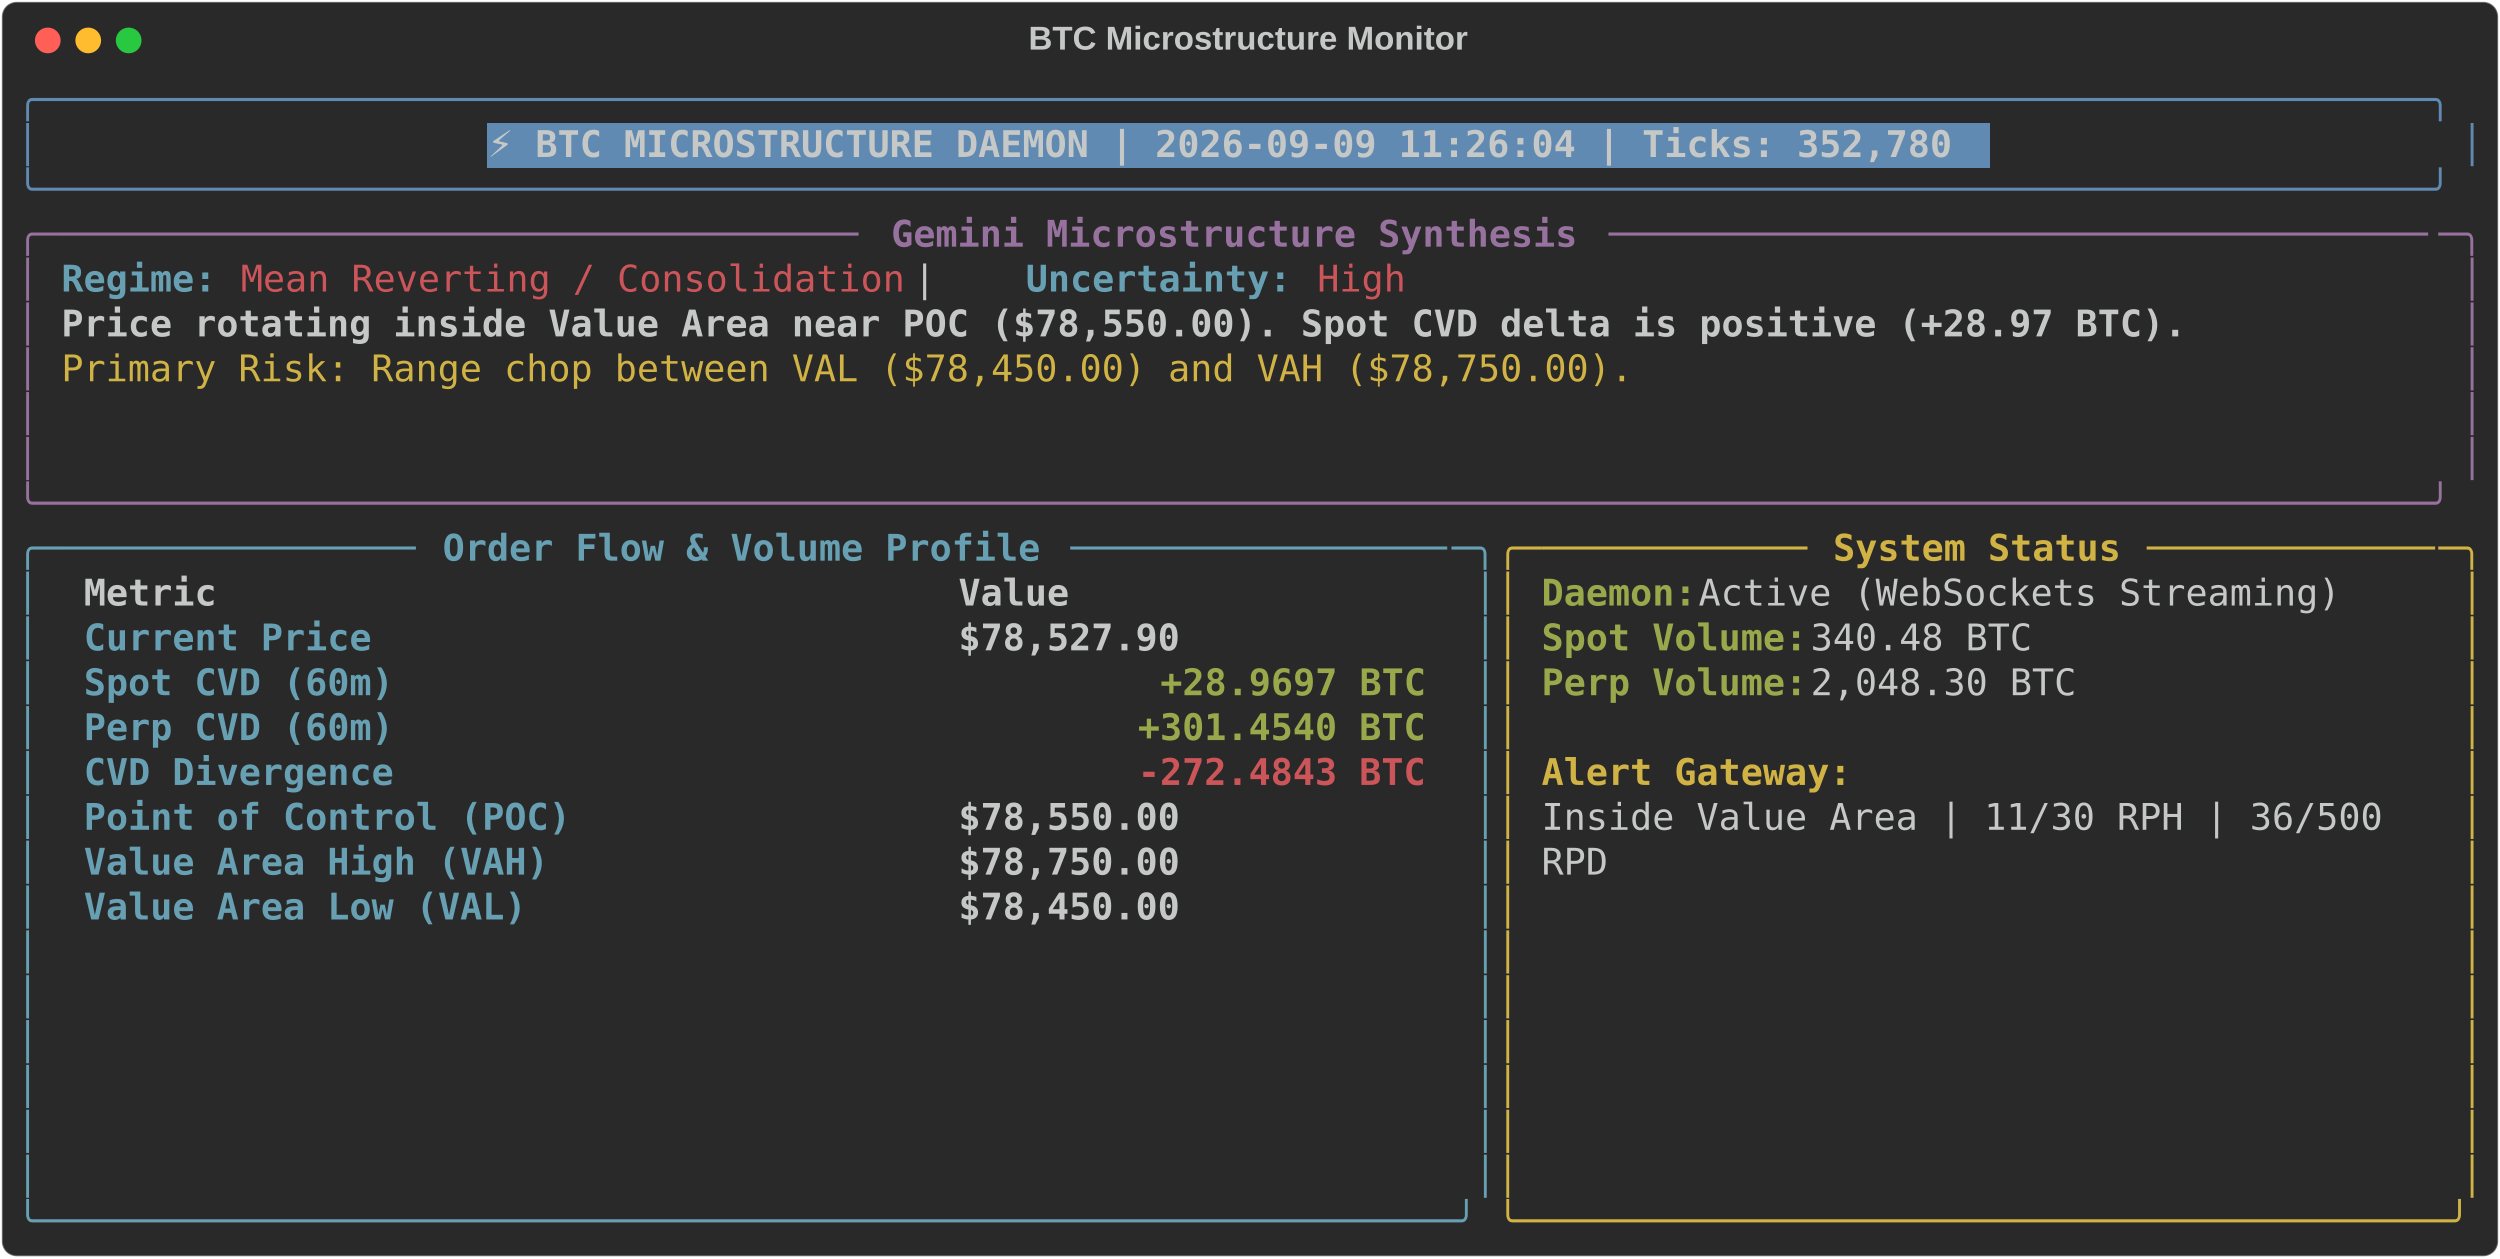
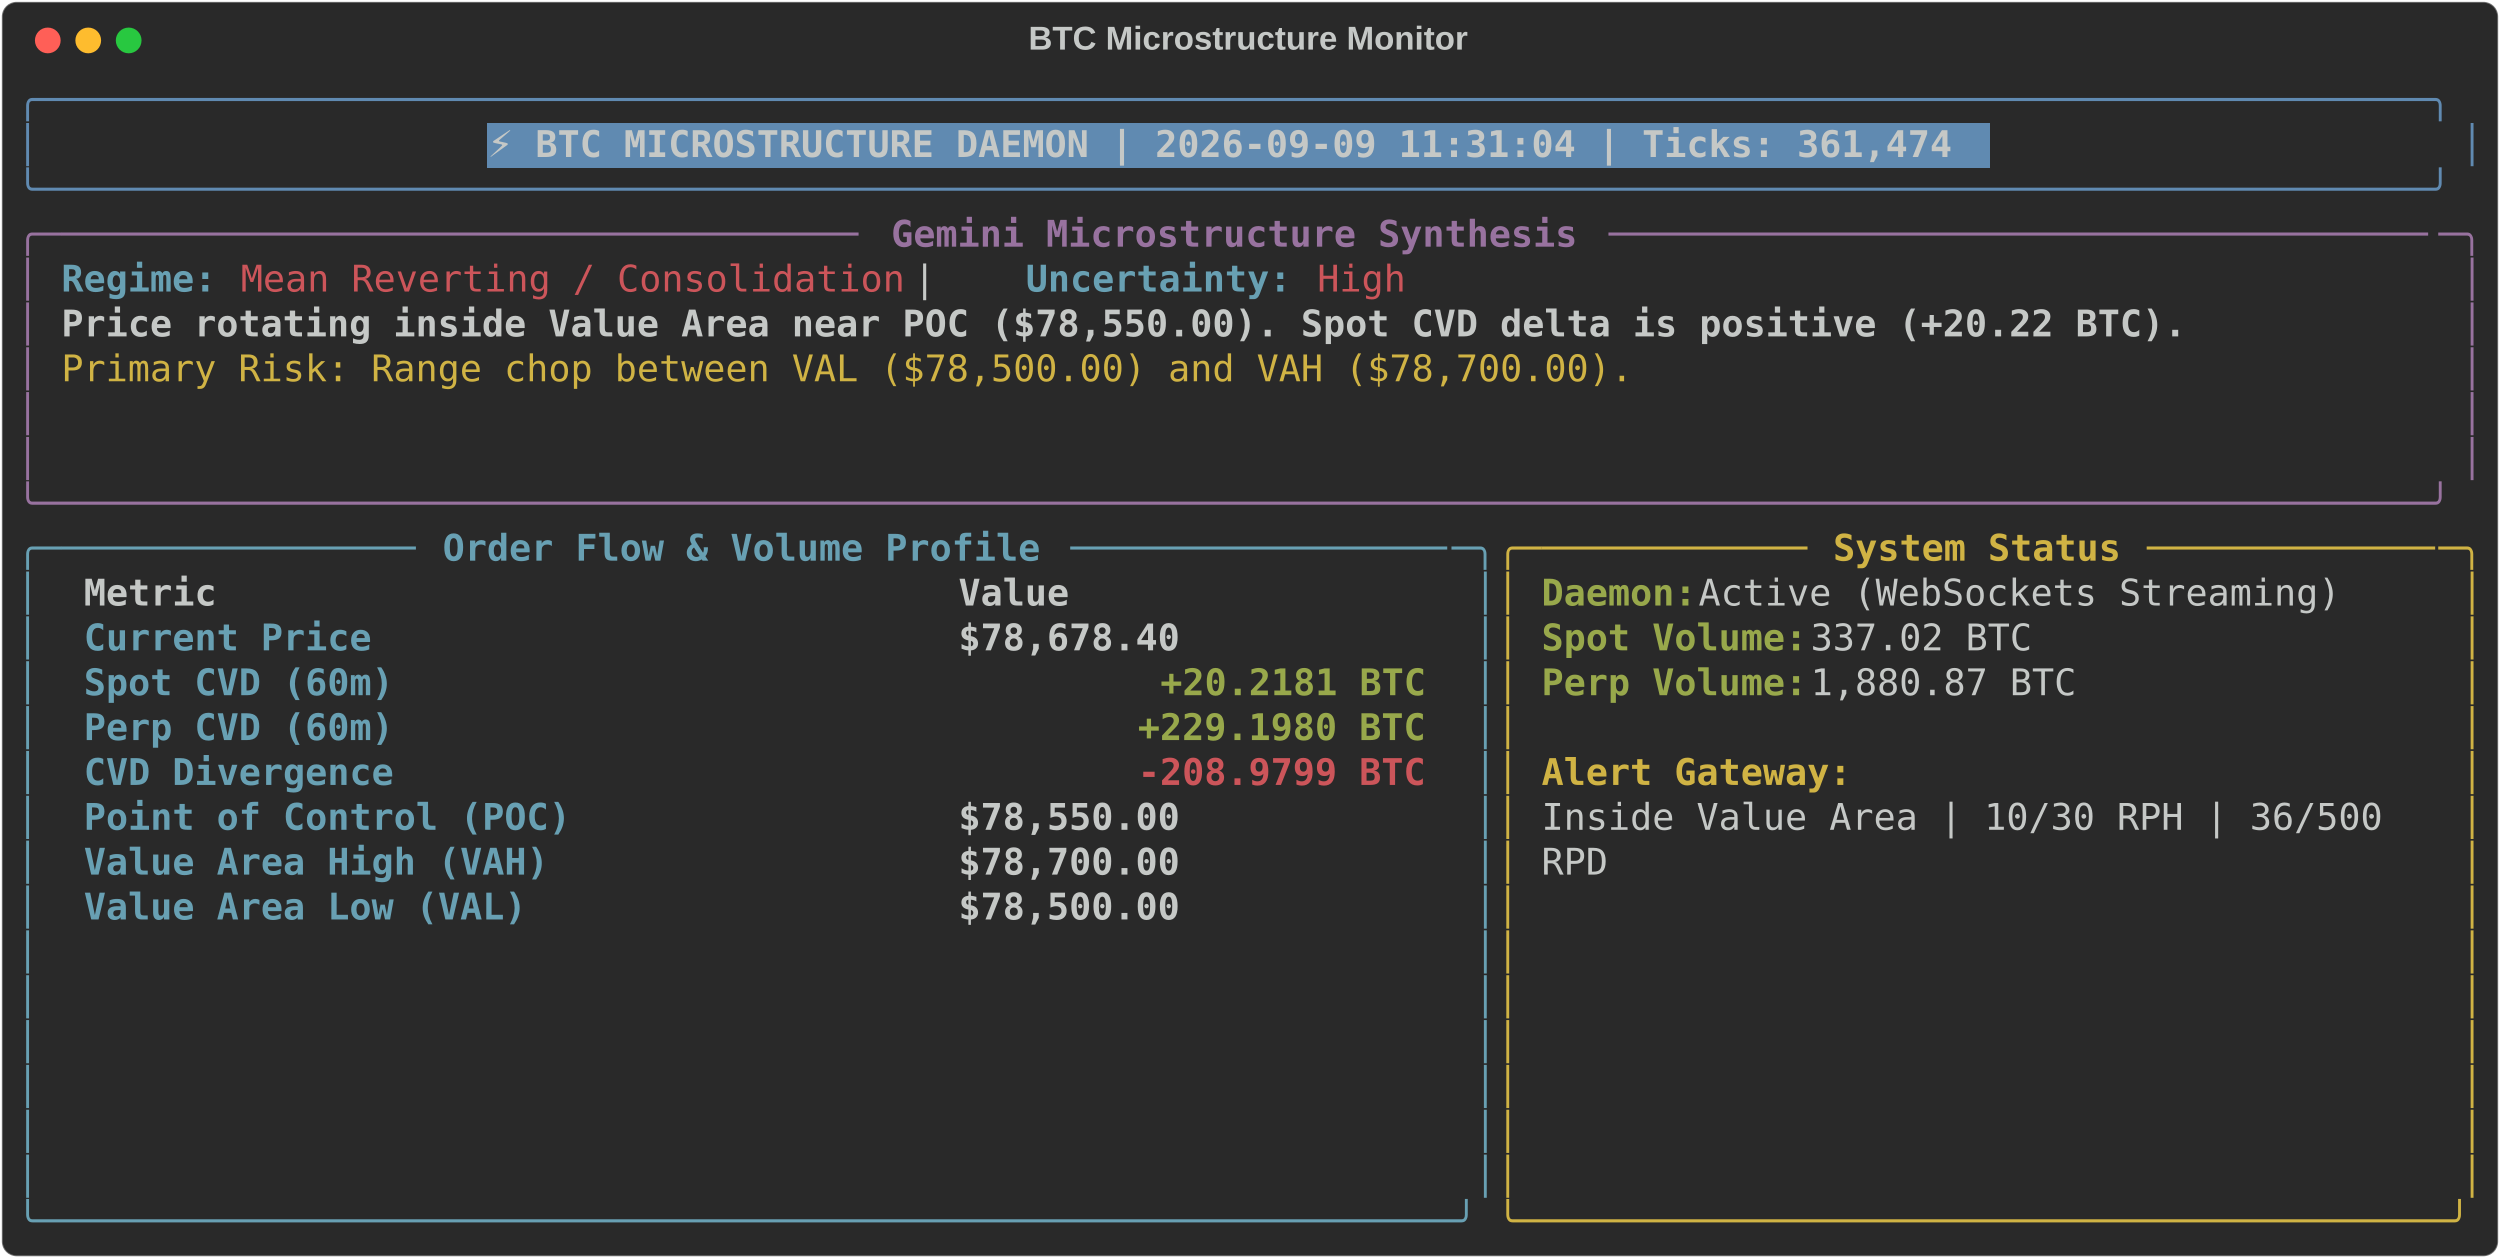
<svg xmlns="http://www.w3.org/2000/svg" class="rich-terminal" viewBox="0 0 1360 684.4">
  <style>

    @font-face {
        font-family: "Fira Code";
        src: local("FiraCode-Regular"),
                url("https://cdnjs.cloudflare.com/ajax/libs/firacode/6.2.0/woff2/FiraCode-Regular.woff2") format("woff2"),
                url("https://cdnjs.cloudflare.com/ajax/libs/firacode/6.2.0/woff/FiraCode-Regular.woff") format("woff");
        font-style: normal;
        font-weight: 400;
    }
    @font-face {
        font-family: "Fira Code";
        src: local("FiraCode-Bold"),
                url("https://cdnjs.cloudflare.com/ajax/libs/firacode/6.2.0/woff2/FiraCode-Bold.woff2") format("woff2"),
                url("https://cdnjs.cloudflare.com/ajax/libs/firacode/6.2.0/woff/FiraCode-Bold.woff") format("woff");
        font-style: bold;
        font-weight: 700;
    }

-     .terminal-2757448800-matrix {
+     .terminal-1986352195-matrix {
        font-family: Fira Code, monospace;
        font-size: 20px;
        line-height: 24.4px;
        font-variant-east-asian: full-width;
    }

-     .terminal-2757448800-title {
+     .terminal-1986352195-title {
        font-size: 18px;
        font-weight: bold;
        font-family: arial;
    }

-     .terminal-2757448800-r1 { fill: #608ab1 }
- .terminal-2757448800-r2 { fill: #c5c8c6 }
- .terminal-2757448800-r3 { fill: #c5c8c6;font-weight: bold }
- .terminal-2757448800-r4 { fill: #98729f }
- .terminal-2757448800-r5 { fill: #98729f;font-weight: bold }
- .terminal-2757448800-r6 { fill: #68a0b3;font-weight: bold }
- .terminal-2757448800-r7 { fill: #cc555a }
- .terminal-2757448800-r8 { fill: #d0b344 }
- .terminal-2757448800-r9 { fill: #68a0b3 }
- .terminal-2757448800-r10 { fill: #d0b344;font-weight: bold }
- .terminal-2757448800-r11 { fill: #98a84b;font-weight: bold }
- .terminal-2757448800-r12 { fill: #cc555a;font-weight: bold }
+     .terminal-1986352195-r1 { fill: #608ab1 }
+ .terminal-1986352195-r2 { fill: #c5c8c6 }
+ .terminal-1986352195-r3 { fill: #c5c8c6;font-weight: bold }
+ .terminal-1986352195-r4 { fill: #98729f }
+ .terminal-1986352195-r5 { fill: #98729f;font-weight: bold }
+ .terminal-1986352195-r6 { fill: #68a0b3;font-weight: bold }
+ .terminal-1986352195-r7 { fill: #cc555a }
+ .terminal-1986352195-r8 { fill: #d0b344 }
+ .terminal-1986352195-r9 { fill: #68a0b3 }
+ .terminal-1986352195-r10 { fill: #d0b344;font-weight: bold }
+ .terminal-1986352195-r11 { fill: #98a84b;font-weight: bold }
+ .terminal-1986352195-r12 { fill: #cc555a;font-weight: bold }
    </style>
  <defs>
-     <clipPath id="terminal-2757448800-clip-terminal">
+     <clipPath id="terminal-1986352195-clip-terminal">
      <rect x="0" y="0" width="1341.0" height="633.4" />
    </clipPath>
-     <clipPath id="terminal-2757448800-line-0">
+     <clipPath id="terminal-1986352195-line-0">
      <rect x="0" y="1.5" width="1342" height="24.65" />
    </clipPath>
-     <clipPath id="terminal-2757448800-line-1">
+     <clipPath id="terminal-1986352195-line-1">
      <rect x="0" y="25.9" width="1342" height="24.65" />
    </clipPath>
-     <clipPath id="terminal-2757448800-line-2">
+     <clipPath id="terminal-1986352195-line-2">
      <rect x="0" y="50.3" width="1342" height="24.65" />
    </clipPath>
-     <clipPath id="terminal-2757448800-line-3">
+     <clipPath id="terminal-1986352195-line-3">
      <rect x="0" y="74.7" width="1342" height="24.65" />
    </clipPath>
-     <clipPath id="terminal-2757448800-line-4">
+     <clipPath id="terminal-1986352195-line-4">
      <rect x="0" y="99.1" width="1342" height="24.65" />
    </clipPath>
-     <clipPath id="terminal-2757448800-line-5">
+     <clipPath id="terminal-1986352195-line-5">
      <rect x="0" y="123.5" width="1342" height="24.65" />
    </clipPath>
-     <clipPath id="terminal-2757448800-line-6">
+     <clipPath id="terminal-1986352195-line-6">
      <rect x="0" y="147.9" width="1342" height="24.65" />
    </clipPath>
-     <clipPath id="terminal-2757448800-line-7">
+     <clipPath id="terminal-1986352195-line-7">
      <rect x="0" y="172.3" width="1342" height="24.65" />
    </clipPath>
-     <clipPath id="terminal-2757448800-line-8">
+     <clipPath id="terminal-1986352195-line-8">
      <rect x="0" y="196.7" width="1342" height="24.65" />
    </clipPath>
-     <clipPath id="terminal-2757448800-line-9">
+     <clipPath id="terminal-1986352195-line-9">
      <rect x="0" y="221.1" width="1342" height="24.65" />
    </clipPath>
-     <clipPath id="terminal-2757448800-line-10">
+     <clipPath id="terminal-1986352195-line-10">
      <rect x="0" y="245.5" width="1342" height="24.65" />
    </clipPath>
-     <clipPath id="terminal-2757448800-line-11">
+     <clipPath id="terminal-1986352195-line-11">
      <rect x="0" y="269.9" width="1342" height="24.65" />
    </clipPath>
-     <clipPath id="terminal-2757448800-line-12">
+     <clipPath id="terminal-1986352195-line-12">
      <rect x="0" y="294.3" width="1342" height="24.65" />
    </clipPath>
-     <clipPath id="terminal-2757448800-line-13">
+     <clipPath id="terminal-1986352195-line-13">
      <rect x="0" y="318.7" width="1342" height="24.65" />
    </clipPath>
-     <clipPath id="terminal-2757448800-line-14">
+     <clipPath id="terminal-1986352195-line-14">
      <rect x="0" y="343.1" width="1342" height="24.65" />
    </clipPath>
-     <clipPath id="terminal-2757448800-line-15">
+     <clipPath id="terminal-1986352195-line-15">
      <rect x="0" y="367.5" width="1342" height="24.65" />
    </clipPath>
-     <clipPath id="terminal-2757448800-line-16">
+     <clipPath id="terminal-1986352195-line-16">
      <rect x="0" y="391.9" width="1342" height="24.65" />
    </clipPath>
-     <clipPath id="terminal-2757448800-line-17">
+     <clipPath id="terminal-1986352195-line-17">
      <rect x="0" y="416.3" width="1342" height="24.65" />
    </clipPath>
-     <clipPath id="terminal-2757448800-line-18">
+     <clipPath id="terminal-1986352195-line-18">
      <rect x="0" y="440.7" width="1342" height="24.65" />
    </clipPath>
-     <clipPath id="terminal-2757448800-line-19">
+     <clipPath id="terminal-1986352195-line-19">
      <rect x="0" y="465.1" width="1342" height="24.65" />
    </clipPath>
-     <clipPath id="terminal-2757448800-line-20">
+     <clipPath id="terminal-1986352195-line-20">
      <rect x="0" y="489.5" width="1342" height="24.65" />
    </clipPath>
-     <clipPath id="terminal-2757448800-line-21">
+     <clipPath id="terminal-1986352195-line-21">
      <rect x="0" y="513.9" width="1342" height="24.65" />
    </clipPath>
-     <clipPath id="terminal-2757448800-line-22">
+     <clipPath id="terminal-1986352195-line-22">
      <rect x="0" y="538.3" width="1342" height="24.65" />
    </clipPath>
-     <clipPath id="terminal-2757448800-line-23">
+     <clipPath id="terminal-1986352195-line-23">
      <rect x="0" y="562.7" width="1342" height="24.65" />
    </clipPath>
-     <clipPath id="terminal-2757448800-line-24">
+     <clipPath id="terminal-1986352195-line-24">
      <rect x="0" y="587.1" width="1342" height="24.65" />
    </clipPath>
  </defs>
  <rect fill="#292929" stroke="rgba(255,255,255,0.35)" stroke-width="1" x="1" y="1" width="1358" height="682.4" rx="8" />
-   <text class="terminal-2757448800-title" fill="#c5c8c6" text-anchor="middle" x="679" y="27">BTC Microstructure Monitor</text>
+   <text class="terminal-1986352195-title" fill="#c5c8c6" text-anchor="middle" x="679" y="27">BTC Microstructure Monitor</text>
  <g transform="translate(26,22)">
    <circle cx="0" cy="0" r="7" fill="#ff5f57" />
    <circle cx="22" cy="0" r="7" fill="#febc2e" />
    <circle cx="44" cy="0" r="7" fill="#28c840" />
  </g>
-   <g transform="translate(9, 41)" clip-path="url(#terminal-2757448800-clip-terminal)">
+   <g transform="translate(9, 41)" clip-path="url(#terminal-1986352195-clip-terminal)">
    <rect fill="#608ab1" x="256.2" y="25.9" width="817.4" height="24.65" shape-rendering="crispEdges" />
-     <g class="terminal-2757448800-matrix">
-       <text class="terminal-2757448800-r1" x="0" y="20" textLength="1342" clip-path="url(#terminal-2757448800-line-0)">╭────────────────────────────────────────────────────────────────────────────────────────────────────────────╮</text>
-       <text class="terminal-2757448800-r2" x="1342" y="20" textLength="12.2" clip-path="url(#terminal-2757448800-line-0)">
- </text>
-       <text class="terminal-2757448800-r1" x="0" y="44.4" textLength="12.2" clip-path="url(#terminal-2757448800-line-1)">│</text>
-       <text class="terminal-2757448800-r3" x="256.2" y="44.4" textLength="805.2" clip-path="url(#terminal-2757448800-line-1)">⚡ BTC MICROSTRUCTURE DAEMON | 2026-09-09 11:26:04 | Ticks: 352,780</text>
-       <text class="terminal-2757448800-r1" x="1329.8" y="44.4" textLength="12.2" clip-path="url(#terminal-2757448800-line-1)">│</text>
-       <text class="terminal-2757448800-r2" x="1342" y="44.4" textLength="12.2" clip-path="url(#terminal-2757448800-line-1)">
- </text>
-       <text class="terminal-2757448800-r1" x="0" y="68.8" textLength="1342" clip-path="url(#terminal-2757448800-line-2)">╰────────────────────────────────────────────────────────────────────────────────────────────────────────────╯</text>
-       <text class="terminal-2757448800-r2" x="1342" y="68.8" textLength="12.2" clip-path="url(#terminal-2757448800-line-2)">
- </text>
-       <text class="terminal-2757448800-r4" x="0" y="93.2" textLength="24.4" clip-path="url(#terminal-2757448800-line-3)">╭─</text>
-       <text class="terminal-2757448800-r4" x="24.4" y="93.2" textLength="439.2" clip-path="url(#terminal-2757448800-line-3)">────────────────────────────────────</text>
-       <text class="terminal-2757448800-r5" x="475.8" y="93.2" textLength="378.2" clip-path="url(#terminal-2757448800-line-3)">Gemini Microstructure Synthesis</text>
-       <text class="terminal-2757448800-r4" x="866.2" y="93.2" textLength="451.4" clip-path="url(#terminal-2757448800-line-3)">─────────────────────────────────────</text>
-       <text class="terminal-2757448800-r4" x="1317.6" y="93.2" textLength="24.4" clip-path="url(#terminal-2757448800-line-3)">─╮</text>
-       <text class="terminal-2757448800-r2" x="1342" y="93.2" textLength="12.2" clip-path="url(#terminal-2757448800-line-3)">
- </text>
-       <text class="terminal-2757448800-r4" x="0" y="117.6" textLength="12.2" clip-path="url(#terminal-2757448800-line-4)">│</text>
-       <text class="terminal-2757448800-r6" x="24.4" y="117.6" textLength="85.4" clip-path="url(#terminal-2757448800-line-4)">Regime:</text>
-       <text class="terminal-2757448800-r7" x="122" y="117.6" textLength="366" clip-path="url(#terminal-2757448800-line-4)">Mean Reverting / Consolidation</text>
-       <text class="terminal-2757448800-r2" x="488" y="117.6" textLength="61" clip-path="url(#terminal-2757448800-line-4)">  |  </text>
-       <text class="terminal-2757448800-r6" x="549" y="117.6" textLength="146.4" clip-path="url(#terminal-2757448800-line-4)">Uncertainty:</text>
-       <text class="terminal-2757448800-r7" x="707.6" y="117.6" textLength="48.8" clip-path="url(#terminal-2757448800-line-4)">High</text>
-       <text class="terminal-2757448800-r4" x="1329.8" y="117.6" textLength="12.2" clip-path="url(#terminal-2757448800-line-4)">│</text>
-       <text class="terminal-2757448800-r2" x="1342" y="117.6" textLength="12.2" clip-path="url(#terminal-2757448800-line-4)">
- </text>
-       <text class="terminal-2757448800-r4" x="0" y="142" textLength="12.2" clip-path="url(#terminal-2757448800-line-5)">│</text>
-       <text class="terminal-2757448800-r3" x="24.4" y="142" textLength="1171.2" clip-path="url(#terminal-2757448800-line-5)">Price rotating inside Value Area near POC ($78,550.00). Spot CVD delta is positive (+28.97 BTC).</text>
-       <text class="terminal-2757448800-r4" x="1329.8" y="142" textLength="12.2" clip-path="url(#terminal-2757448800-line-5)">│</text>
-       <text class="terminal-2757448800-r2" x="1342" y="142" textLength="12.2" clip-path="url(#terminal-2757448800-line-5)">
- </text>
-       <text class="terminal-2757448800-r4" x="0" y="166.4" textLength="12.2" clip-path="url(#terminal-2757448800-line-6)">│</text>
-       <text class="terminal-2757448800-r8" x="24.4" y="166.4" textLength="866.2" clip-path="url(#terminal-2757448800-line-6)">Primary Risk: Range chop between VAL ($78,450.00) and VAH ($78,750.00).</text>
-       <text class="terminal-2757448800-r4" x="1329.8" y="166.4" textLength="12.2" clip-path="url(#terminal-2757448800-line-6)">│</text>
-       <text class="terminal-2757448800-r2" x="1342" y="166.4" textLength="12.2" clip-path="url(#terminal-2757448800-line-6)">
- </text>
-       <text class="terminal-2757448800-r4" x="0" y="190.8" textLength="12.2" clip-path="url(#terminal-2757448800-line-7)">│</text>
-       <text class="terminal-2757448800-r4" x="1329.8" y="190.8" textLength="12.2" clip-path="url(#terminal-2757448800-line-7)">│</text>
-       <text class="terminal-2757448800-r2" x="1342" y="190.8" textLength="12.2" clip-path="url(#terminal-2757448800-line-7)">
- </text>
-       <text class="terminal-2757448800-r4" x="0" y="215.2" textLength="12.2" clip-path="url(#terminal-2757448800-line-8)">│</text>
-       <text class="terminal-2757448800-r4" x="1329.8" y="215.2" textLength="12.2" clip-path="url(#terminal-2757448800-line-8)">│</text>
-       <text class="terminal-2757448800-r2" x="1342" y="215.2" textLength="12.2" clip-path="url(#terminal-2757448800-line-8)">
- </text>
-       <text class="terminal-2757448800-r4" x="0" y="239.6" textLength="1342" clip-path="url(#terminal-2757448800-line-9)">╰────────────────────────────────────────────────────────────────────────────────────────────────────────────╯</text>
-       <text class="terminal-2757448800-r2" x="1342" y="239.6" textLength="12.2" clip-path="url(#terminal-2757448800-line-9)">
- </text>
-       <text class="terminal-2757448800-r9" x="0" y="264" textLength="24.4" clip-path="url(#terminal-2757448800-line-10)">╭─</text>
-       <text class="terminal-2757448800-r9" x="24.4" y="264" textLength="195.2" clip-path="url(#terminal-2757448800-line-10)">────────────────</text>
-       <text class="terminal-2757448800-r6" x="231.8" y="264" textLength="329.4" clip-path="url(#terminal-2757448800-line-10)">Order Flow &amp; Volume Profile</text>
-       <text class="terminal-2757448800-r9" x="573.4" y="264" textLength="207.4" clip-path="url(#terminal-2757448800-line-10)">─────────────────</text>
-       <text class="terminal-2757448800-r9" x="780.8" y="264" textLength="24.4" clip-path="url(#terminal-2757448800-line-10)">─╮</text>
-       <text class="terminal-2757448800-r8" x="805.2" y="264" textLength="24.4" clip-path="url(#terminal-2757448800-line-10)">╭─</text>
-       <text class="terminal-2757448800-r8" x="829.6" y="264" textLength="146.4" clip-path="url(#terminal-2757448800-line-10)">────────────</text>
-       <text class="terminal-2757448800-r10" x="988.2" y="264" textLength="158.6" clip-path="url(#terminal-2757448800-line-10)">System Status</text>
-       <text class="terminal-2757448800-r8" x="1159" y="264" textLength="158.6" clip-path="url(#terminal-2757448800-line-10)">─────────────</text>
-       <text class="terminal-2757448800-r8" x="1317.6" y="264" textLength="24.4" clip-path="url(#terminal-2757448800-line-10)">─╮</text>
-       <text class="terminal-2757448800-r2" x="1342" y="264" textLength="12.2" clip-path="url(#terminal-2757448800-line-10)">
- </text>
-       <text class="terminal-2757448800-r9" x="0" y="288.4" textLength="12.2" clip-path="url(#terminal-2757448800-line-11)">│</text>
-       <text class="terminal-2757448800-r3" x="36.6" y="288.4" textLength="451.4" clip-path="url(#terminal-2757448800-line-11)">Metric                               </text>
-       <text class="terminal-2757448800-r3" x="512.4" y="288.4" textLength="256.2" clip-path="url(#terminal-2757448800-line-11)">                Value</text>
-       <text class="terminal-2757448800-r9" x="793" y="288.4" textLength="12.2" clip-path="url(#terminal-2757448800-line-11)">│</text>
-       <text class="terminal-2757448800-r8" x="805.2" y="288.4" textLength="12.2" clip-path="url(#terminal-2757448800-line-11)">│</text>
-       <text class="terminal-2757448800-r11" x="829.6" y="288.4" textLength="85.4" clip-path="url(#terminal-2757448800-line-11)">Daemon:</text>
-       <text class="terminal-2757448800-r2" x="915" y="288.4" textLength="366" clip-path="url(#terminal-2757448800-line-11)"> Active (WebSockets Streaming)</text>
-       <text class="terminal-2757448800-r8" x="1329.8" y="288.4" textLength="12.2" clip-path="url(#terminal-2757448800-line-11)">│</text>
-       <text class="terminal-2757448800-r2" x="1342" y="288.4" textLength="12.2" clip-path="url(#terminal-2757448800-line-11)">
- </text>
-       <text class="terminal-2757448800-r9" x="0" y="312.8" textLength="12.2" clip-path="url(#terminal-2757448800-line-12)">│</text>
-       <text class="terminal-2757448800-r6" x="36.6" y="312.8" textLength="451.4" clip-path="url(#terminal-2757448800-line-12)">Current Price                        </text>
-       <text class="terminal-2757448800-r3" x="512.4" y="312.8" textLength="256.2" clip-path="url(#terminal-2757448800-line-12)">           $78,527.90</text>
-       <text class="terminal-2757448800-r9" x="793" y="312.8" textLength="12.2" clip-path="url(#terminal-2757448800-line-12)">│</text>
-       <text class="terminal-2757448800-r8" x="805.2" y="312.8" textLength="12.2" clip-path="url(#terminal-2757448800-line-12)">│</text>
-       <text class="terminal-2757448800-r11" x="829.6" y="312.8" textLength="146.4" clip-path="url(#terminal-2757448800-line-12)">Spot Volume:</text>
-       <text class="terminal-2757448800-r2" x="976" y="312.8" textLength="134.2" clip-path="url(#terminal-2757448800-line-12)"> 340.48 BTC</text>
-       <text class="terminal-2757448800-r8" x="1329.8" y="312.8" textLength="12.2" clip-path="url(#terminal-2757448800-line-12)">│</text>
-       <text class="terminal-2757448800-r2" x="1342" y="312.8" textLength="12.2" clip-path="url(#terminal-2757448800-line-12)">
- </text>
-       <text class="terminal-2757448800-r9" x="0" y="337.2" textLength="12.2" clip-path="url(#terminal-2757448800-line-13)">│</text>
-       <text class="terminal-2757448800-r6" x="36.6" y="337.2" textLength="451.4" clip-path="url(#terminal-2757448800-line-13)">Spot CVD (60m)                       </text>
-       <text class="terminal-2757448800-r11" x="622.2" y="337.2" textLength="146.4" clip-path="url(#terminal-2757448800-line-13)">+28.9697 BTC</text>
-       <text class="terminal-2757448800-r9" x="793" y="337.2" textLength="12.2" clip-path="url(#terminal-2757448800-line-13)">│</text>
-       <text class="terminal-2757448800-r8" x="805.2" y="337.2" textLength="12.2" clip-path="url(#terminal-2757448800-line-13)">│</text>
-       <text class="terminal-2757448800-r11" x="829.6" y="337.2" textLength="146.4" clip-path="url(#terminal-2757448800-line-13)">Perp Volume:</text>
-       <text class="terminal-2757448800-r2" x="976" y="337.2" textLength="158.6" clip-path="url(#terminal-2757448800-line-13)"> 2,048.30 BTC</text>
-       <text class="terminal-2757448800-r8" x="1329.8" y="337.2" textLength="12.2" clip-path="url(#terminal-2757448800-line-13)">│</text>
-       <text class="terminal-2757448800-r2" x="1342" y="337.2" textLength="12.2" clip-path="url(#terminal-2757448800-line-13)">
- </text>
-       <text class="terminal-2757448800-r9" x="0" y="361.6" textLength="12.2" clip-path="url(#terminal-2757448800-line-14)">│</text>
-       <text class="terminal-2757448800-r6" x="36.6" y="361.6" textLength="451.4" clip-path="url(#terminal-2757448800-line-14)">Perp CVD (60m)                       </text>
-       <text class="terminal-2757448800-r11" x="610" y="361.6" textLength="158.6" clip-path="url(#terminal-2757448800-line-14)">+301.4540 BTC</text>
-       <text class="terminal-2757448800-r9" x="793" y="361.6" textLength="12.2" clip-path="url(#terminal-2757448800-line-14)">│</text>
-       <text class="terminal-2757448800-r8" x="805.2" y="361.6" textLength="12.2" clip-path="url(#terminal-2757448800-line-14)">│</text>
-       <text class="terminal-2757448800-r8" x="1329.8" y="361.6" textLength="12.2" clip-path="url(#terminal-2757448800-line-14)">│</text>
-       <text class="terminal-2757448800-r2" x="1342" y="361.6" textLength="12.2" clip-path="url(#terminal-2757448800-line-14)">
- </text>
-       <text class="terminal-2757448800-r9" x="0" y="386" textLength="12.2" clip-path="url(#terminal-2757448800-line-15)">│</text>
-       <text class="terminal-2757448800-r6" x="36.6" y="386" textLength="451.4" clip-path="url(#terminal-2757448800-line-15)">CVD Divergence                       </text>
-       <text class="terminal-2757448800-r12" x="610" y="386" textLength="158.6" clip-path="url(#terminal-2757448800-line-15)">-272.4843 BTC</text>
-       <text class="terminal-2757448800-r9" x="793" y="386" textLength="12.2" clip-path="url(#terminal-2757448800-line-15)">│</text>
-       <text class="terminal-2757448800-r8" x="805.2" y="386" textLength="12.2" clip-path="url(#terminal-2757448800-line-15)">│</text>
-       <text class="terminal-2757448800-r10" x="829.6" y="386" textLength="170.8" clip-path="url(#terminal-2757448800-line-15)">Alert Gateway:</text>
-       <text class="terminal-2757448800-r8" x="1329.8" y="386" textLength="12.2" clip-path="url(#terminal-2757448800-line-15)">│</text>
-       <text class="terminal-2757448800-r2" x="1342" y="386" textLength="12.2" clip-path="url(#terminal-2757448800-line-15)">
- </text>
-       <text class="terminal-2757448800-r9" x="0" y="410.4" textLength="12.2" clip-path="url(#terminal-2757448800-line-16)">│</text>
-       <text class="terminal-2757448800-r6" x="36.6" y="410.4" textLength="451.4" clip-path="url(#terminal-2757448800-line-16)">Point of Control (POC)               </text>
-       <text class="terminal-2757448800-r3" x="512.4" y="410.4" textLength="256.2" clip-path="url(#terminal-2757448800-line-16)">           $78,550.00</text>
-       <text class="terminal-2757448800-r9" x="793" y="410.4" textLength="12.2" clip-path="url(#terminal-2757448800-line-16)">│</text>
-       <text class="terminal-2757448800-r8" x="805.2" y="410.4" textLength="12.2" clip-path="url(#terminal-2757448800-line-16)">│</text>
-       <text class="terminal-2757448800-r2" x="829.6" y="410.4" textLength="475.8" clip-path="url(#terminal-2757448800-line-16)">Inside Value Area | 11/30 RPH | 36/500 </text>
-       <text class="terminal-2757448800-r8" x="1329.8" y="410.4" textLength="12.2" clip-path="url(#terminal-2757448800-line-16)">│</text>
-       <text class="terminal-2757448800-r2" x="1342" y="410.4" textLength="12.2" clip-path="url(#terminal-2757448800-line-16)">
- </text>
-       <text class="terminal-2757448800-r9" x="0" y="434.8" textLength="12.2" clip-path="url(#terminal-2757448800-line-17)">│</text>
-       <text class="terminal-2757448800-r6" x="36.6" y="434.8" textLength="451.4" clip-path="url(#terminal-2757448800-line-17)">Value Area High (VAH)                </text>
-       <text class="terminal-2757448800-r3" x="512.4" y="434.8" textLength="256.2" clip-path="url(#terminal-2757448800-line-17)">           $78,750.00</text>
-       <text class="terminal-2757448800-r9" x="793" y="434.8" textLength="12.2" clip-path="url(#terminal-2757448800-line-17)">│</text>
-       <text class="terminal-2757448800-r8" x="805.2" y="434.8" textLength="12.2" clip-path="url(#terminal-2757448800-line-17)">│</text>
-       <text class="terminal-2757448800-r2" x="829.6" y="434.8" textLength="36.6" clip-path="url(#terminal-2757448800-line-17)">RPD</text>
-       <text class="terminal-2757448800-r8" x="1329.8" y="434.8" textLength="12.2" clip-path="url(#terminal-2757448800-line-17)">│</text>
-       <text class="terminal-2757448800-r2" x="1342" y="434.8" textLength="12.2" clip-path="url(#terminal-2757448800-line-17)">
- </text>
-       <text class="terminal-2757448800-r9" x="0" y="459.2" textLength="12.2" clip-path="url(#terminal-2757448800-line-18)">│</text>
-       <text class="terminal-2757448800-r6" x="36.6" y="459.2" textLength="451.4" clip-path="url(#terminal-2757448800-line-18)">Value Area Low (VAL)                 </text>
-       <text class="terminal-2757448800-r3" x="512.4" y="459.2" textLength="256.2" clip-path="url(#terminal-2757448800-line-18)">           $78,450.00</text>
-       <text class="terminal-2757448800-r9" x="793" y="459.2" textLength="12.2" clip-path="url(#terminal-2757448800-line-18)">│</text>
-       <text class="terminal-2757448800-r8" x="805.2" y="459.2" textLength="12.2" clip-path="url(#terminal-2757448800-line-18)">│</text>
-       <text class="terminal-2757448800-r8" x="1329.8" y="459.2" textLength="12.2" clip-path="url(#terminal-2757448800-line-18)">│</text>
-       <text class="terminal-2757448800-r2" x="1342" y="459.2" textLength="12.2" clip-path="url(#terminal-2757448800-line-18)">
- </text>
-       <text class="terminal-2757448800-r9" x="0" y="483.6" textLength="12.2" clip-path="url(#terminal-2757448800-line-19)">│</text>
-       <text class="terminal-2757448800-r9" x="793" y="483.6" textLength="12.2" clip-path="url(#terminal-2757448800-line-19)">│</text>
-       <text class="terminal-2757448800-r8" x="805.2" y="483.6" textLength="12.2" clip-path="url(#terminal-2757448800-line-19)">│</text>
-       <text class="terminal-2757448800-r8" x="1329.8" y="483.6" textLength="12.2" clip-path="url(#terminal-2757448800-line-19)">│</text>
-       <text class="terminal-2757448800-r2" x="1342" y="483.6" textLength="12.2" clip-path="url(#terminal-2757448800-line-19)">
- </text>
-       <text class="terminal-2757448800-r9" x="0" y="508" textLength="12.2" clip-path="url(#terminal-2757448800-line-20)">│</text>
-       <text class="terminal-2757448800-r9" x="793" y="508" textLength="12.2" clip-path="url(#terminal-2757448800-line-20)">│</text>
-       <text class="terminal-2757448800-r8" x="805.2" y="508" textLength="12.2" clip-path="url(#terminal-2757448800-line-20)">│</text>
-       <text class="terminal-2757448800-r8" x="1329.8" y="508" textLength="12.2" clip-path="url(#terminal-2757448800-line-20)">│</text>
-       <text class="terminal-2757448800-r2" x="1342" y="508" textLength="12.2" clip-path="url(#terminal-2757448800-line-20)">
- </text>
-       <text class="terminal-2757448800-r9" x="0" y="532.4" textLength="12.2" clip-path="url(#terminal-2757448800-line-21)">│</text>
-       <text class="terminal-2757448800-r9" x="793" y="532.4" textLength="12.2" clip-path="url(#terminal-2757448800-line-21)">│</text>
-       <text class="terminal-2757448800-r8" x="805.2" y="532.4" textLength="12.2" clip-path="url(#terminal-2757448800-line-21)">│</text>
-       <text class="terminal-2757448800-r8" x="1329.8" y="532.4" textLength="12.2" clip-path="url(#terminal-2757448800-line-21)">│</text>
-       <text class="terminal-2757448800-r2" x="1342" y="532.4" textLength="12.2" clip-path="url(#terminal-2757448800-line-21)">
- </text>
-       <text class="terminal-2757448800-r9" x="0" y="556.8" textLength="12.2" clip-path="url(#terminal-2757448800-line-22)">│</text>
-       <text class="terminal-2757448800-r9" x="793" y="556.8" textLength="12.2" clip-path="url(#terminal-2757448800-line-22)">│</text>
-       <text class="terminal-2757448800-r8" x="805.2" y="556.8" textLength="12.2" clip-path="url(#terminal-2757448800-line-22)">│</text>
-       <text class="terminal-2757448800-r8" x="1329.8" y="556.8" textLength="12.2" clip-path="url(#terminal-2757448800-line-22)">│</text>
-       <text class="terminal-2757448800-r2" x="1342" y="556.8" textLength="12.2" clip-path="url(#terminal-2757448800-line-22)">
- </text>
-       <text class="terminal-2757448800-r9" x="0" y="581.2" textLength="12.2" clip-path="url(#terminal-2757448800-line-23)">│</text>
-       <text class="terminal-2757448800-r9" x="793" y="581.2" textLength="12.2" clip-path="url(#terminal-2757448800-line-23)">│</text>
-       <text class="terminal-2757448800-r8" x="805.2" y="581.2" textLength="12.2" clip-path="url(#terminal-2757448800-line-23)">│</text>
-       <text class="terminal-2757448800-r8" x="1329.8" y="581.2" textLength="12.2" clip-path="url(#terminal-2757448800-line-23)">│</text>
-       <text class="terminal-2757448800-r2" x="1342" y="581.2" textLength="12.2" clip-path="url(#terminal-2757448800-line-23)">
- </text>
-       <text class="terminal-2757448800-r9" x="0" y="605.6" textLength="12.2" clip-path="url(#terminal-2757448800-line-24)">│</text>
-       <text class="terminal-2757448800-r9" x="793" y="605.6" textLength="12.2" clip-path="url(#terminal-2757448800-line-24)">│</text>
-       <text class="terminal-2757448800-r8" x="805.2" y="605.6" textLength="12.2" clip-path="url(#terminal-2757448800-line-24)">│</text>
-       <text class="terminal-2757448800-r8" x="1329.8" y="605.6" textLength="12.2" clip-path="url(#terminal-2757448800-line-24)">│</text>
-       <text class="terminal-2757448800-r2" x="1342" y="605.6" textLength="12.2" clip-path="url(#terminal-2757448800-line-24)">
- </text>
-       <text class="terminal-2757448800-r9" x="0" y="630" textLength="805.2" clip-path="url(#terminal-2757448800-line-25)">╰────────────────────────────────────────────────────────────────╯</text>
-       <text class="terminal-2757448800-r8" x="805.2" y="630" textLength="536.8" clip-path="url(#terminal-2757448800-line-25)">╰──────────────────────────────────────────╯</text>
-       <text class="terminal-2757448800-r2" x="1342" y="630" textLength="12.2" clip-path="url(#terminal-2757448800-line-25)">
+     <g class="terminal-1986352195-matrix">
+       <text class="terminal-1986352195-r1" x="0" y="20" textLength="1342" clip-path="url(#terminal-1986352195-line-0)">╭────────────────────────────────────────────────────────────────────────────────────────────────────────────╮</text>
+       <text class="terminal-1986352195-r2" x="1342" y="20" textLength="12.2" clip-path="url(#terminal-1986352195-line-0)">
+ </text>
+       <text class="terminal-1986352195-r1" x="0" y="44.4" textLength="12.2" clip-path="url(#terminal-1986352195-line-1)">│</text>
+       <text class="terminal-1986352195-r3" x="256.2" y="44.4" textLength="805.2" clip-path="url(#terminal-1986352195-line-1)">⚡ BTC MICROSTRUCTURE DAEMON | 2026-09-09 11:31:04 | Ticks: 361,474</text>
+       <text class="terminal-1986352195-r1" x="1329.8" y="44.4" textLength="12.2" clip-path="url(#terminal-1986352195-line-1)">│</text>
+       <text class="terminal-1986352195-r2" x="1342" y="44.4" textLength="12.2" clip-path="url(#terminal-1986352195-line-1)">
+ </text>
+       <text class="terminal-1986352195-r1" x="0" y="68.8" textLength="1342" clip-path="url(#terminal-1986352195-line-2)">╰────────────────────────────────────────────────────────────────────────────────────────────────────────────╯</text>
+       <text class="terminal-1986352195-r2" x="1342" y="68.8" textLength="12.2" clip-path="url(#terminal-1986352195-line-2)">
+ </text>
+       <text class="terminal-1986352195-r4" x="0" y="93.2" textLength="24.4" clip-path="url(#terminal-1986352195-line-3)">╭─</text>
+       <text class="terminal-1986352195-r4" x="24.4" y="93.2" textLength="439.2" clip-path="url(#terminal-1986352195-line-3)">────────────────────────────────────</text>
+       <text class="terminal-1986352195-r5" x="475.8" y="93.2" textLength="378.2" clip-path="url(#terminal-1986352195-line-3)">Gemini Microstructure Synthesis</text>
+       <text class="terminal-1986352195-r4" x="866.2" y="93.2" textLength="451.4" clip-path="url(#terminal-1986352195-line-3)">─────────────────────────────────────</text>
+       <text class="terminal-1986352195-r4" x="1317.6" y="93.2" textLength="24.4" clip-path="url(#terminal-1986352195-line-3)">─╮</text>
+       <text class="terminal-1986352195-r2" x="1342" y="93.2" textLength="12.2" clip-path="url(#terminal-1986352195-line-3)">
+ </text>
+       <text class="terminal-1986352195-r4" x="0" y="117.6" textLength="12.2" clip-path="url(#terminal-1986352195-line-4)">│</text>
+       <text class="terminal-1986352195-r6" x="24.4" y="117.6" textLength="85.4" clip-path="url(#terminal-1986352195-line-4)">Regime:</text>
+       <text class="terminal-1986352195-r7" x="122" y="117.6" textLength="366" clip-path="url(#terminal-1986352195-line-4)">Mean Reverting / Consolidation</text>
+       <text class="terminal-1986352195-r2" x="488" y="117.6" textLength="61" clip-path="url(#terminal-1986352195-line-4)">  |  </text>
+       <text class="terminal-1986352195-r6" x="549" y="117.6" textLength="146.4" clip-path="url(#terminal-1986352195-line-4)">Uncertainty:</text>
+       <text class="terminal-1986352195-r7" x="707.6" y="117.6" textLength="48.8" clip-path="url(#terminal-1986352195-line-4)">High</text>
+       <text class="terminal-1986352195-r4" x="1329.8" y="117.6" textLength="12.2" clip-path="url(#terminal-1986352195-line-4)">│</text>
+       <text class="terminal-1986352195-r2" x="1342" y="117.6" textLength="12.2" clip-path="url(#terminal-1986352195-line-4)">
+ </text>
+       <text class="terminal-1986352195-r4" x="0" y="142" textLength="12.2" clip-path="url(#terminal-1986352195-line-5)">│</text>
+       <text class="terminal-1986352195-r3" x="24.4" y="142" textLength="1171.2" clip-path="url(#terminal-1986352195-line-5)">Price rotating inside Value Area near POC ($78,550.00). Spot CVD delta is positive (+20.22 BTC).</text>
+       <text class="terminal-1986352195-r4" x="1329.8" y="142" textLength="12.2" clip-path="url(#terminal-1986352195-line-5)">│</text>
+       <text class="terminal-1986352195-r2" x="1342" y="142" textLength="12.2" clip-path="url(#terminal-1986352195-line-5)">
+ </text>
+       <text class="terminal-1986352195-r4" x="0" y="166.4" textLength="12.2" clip-path="url(#terminal-1986352195-line-6)">│</text>
+       <text class="terminal-1986352195-r8" x="24.4" y="166.4" textLength="866.2" clip-path="url(#terminal-1986352195-line-6)">Primary Risk: Range chop between VAL ($78,500.00) and VAH ($78,700.00).</text>
+       <text class="terminal-1986352195-r4" x="1329.8" y="166.4" textLength="12.2" clip-path="url(#terminal-1986352195-line-6)">│</text>
+       <text class="terminal-1986352195-r2" x="1342" y="166.4" textLength="12.2" clip-path="url(#terminal-1986352195-line-6)">
+ </text>
+       <text class="terminal-1986352195-r4" x="0" y="190.8" textLength="12.2" clip-path="url(#terminal-1986352195-line-7)">│</text>
+       <text class="terminal-1986352195-r4" x="1329.8" y="190.8" textLength="12.2" clip-path="url(#terminal-1986352195-line-7)">│</text>
+       <text class="terminal-1986352195-r2" x="1342" y="190.8" textLength="12.2" clip-path="url(#terminal-1986352195-line-7)">
+ </text>
+       <text class="terminal-1986352195-r4" x="0" y="215.2" textLength="12.2" clip-path="url(#terminal-1986352195-line-8)">│</text>
+       <text class="terminal-1986352195-r4" x="1329.8" y="215.2" textLength="12.2" clip-path="url(#terminal-1986352195-line-8)">│</text>
+       <text class="terminal-1986352195-r2" x="1342" y="215.2" textLength="12.2" clip-path="url(#terminal-1986352195-line-8)">
+ </text>
+       <text class="terminal-1986352195-r4" x="0" y="239.6" textLength="1342" clip-path="url(#terminal-1986352195-line-9)">╰────────────────────────────────────────────────────────────────────────────────────────────────────────────╯</text>
+       <text class="terminal-1986352195-r2" x="1342" y="239.6" textLength="12.2" clip-path="url(#terminal-1986352195-line-9)">
+ </text>
+       <text class="terminal-1986352195-r9" x="0" y="264" textLength="24.4" clip-path="url(#terminal-1986352195-line-10)">╭─</text>
+       <text class="terminal-1986352195-r9" x="24.4" y="264" textLength="195.2" clip-path="url(#terminal-1986352195-line-10)">────────────────</text>
+       <text class="terminal-1986352195-r6" x="231.8" y="264" textLength="329.4" clip-path="url(#terminal-1986352195-line-10)">Order Flow &amp; Volume Profile</text>
+       <text class="terminal-1986352195-r9" x="573.4" y="264" textLength="207.4" clip-path="url(#terminal-1986352195-line-10)">─────────────────</text>
+       <text class="terminal-1986352195-r9" x="780.8" y="264" textLength="24.4" clip-path="url(#terminal-1986352195-line-10)">─╮</text>
+       <text class="terminal-1986352195-r8" x="805.2" y="264" textLength="24.4" clip-path="url(#terminal-1986352195-line-10)">╭─</text>
+       <text class="terminal-1986352195-r8" x="829.6" y="264" textLength="146.4" clip-path="url(#terminal-1986352195-line-10)">────────────</text>
+       <text class="terminal-1986352195-r10" x="988.2" y="264" textLength="158.6" clip-path="url(#terminal-1986352195-line-10)">System Status</text>
+       <text class="terminal-1986352195-r8" x="1159" y="264" textLength="158.6" clip-path="url(#terminal-1986352195-line-10)">─────────────</text>
+       <text class="terminal-1986352195-r8" x="1317.6" y="264" textLength="24.4" clip-path="url(#terminal-1986352195-line-10)">─╮</text>
+       <text class="terminal-1986352195-r2" x="1342" y="264" textLength="12.2" clip-path="url(#terminal-1986352195-line-10)">
+ </text>
+       <text class="terminal-1986352195-r9" x="0" y="288.4" textLength="12.2" clip-path="url(#terminal-1986352195-line-11)">│</text>
+       <text class="terminal-1986352195-r3" x="36.6" y="288.4" textLength="451.4" clip-path="url(#terminal-1986352195-line-11)">Metric                               </text>
+       <text class="terminal-1986352195-r3" x="512.4" y="288.4" textLength="256.2" clip-path="url(#terminal-1986352195-line-11)">                Value</text>
+       <text class="terminal-1986352195-r9" x="793" y="288.4" textLength="12.2" clip-path="url(#terminal-1986352195-line-11)">│</text>
+       <text class="terminal-1986352195-r8" x="805.2" y="288.4" textLength="12.2" clip-path="url(#terminal-1986352195-line-11)">│</text>
+       <text class="terminal-1986352195-r11" x="829.6" y="288.4" textLength="85.4" clip-path="url(#terminal-1986352195-line-11)">Daemon:</text>
+       <text class="terminal-1986352195-r2" x="915" y="288.4" textLength="366" clip-path="url(#terminal-1986352195-line-11)"> Active (WebSockets Streaming)</text>
+       <text class="terminal-1986352195-r8" x="1329.8" y="288.4" textLength="12.2" clip-path="url(#terminal-1986352195-line-11)">│</text>
+       <text class="terminal-1986352195-r2" x="1342" y="288.4" textLength="12.2" clip-path="url(#terminal-1986352195-line-11)">
+ </text>
+       <text class="terminal-1986352195-r9" x="0" y="312.8" textLength="12.2" clip-path="url(#terminal-1986352195-line-12)">│</text>
+       <text class="terminal-1986352195-r6" x="36.6" y="312.8" textLength="451.4" clip-path="url(#terminal-1986352195-line-12)">Current Price                        </text>
+       <text class="terminal-1986352195-r3" x="512.4" y="312.8" textLength="256.2" clip-path="url(#terminal-1986352195-line-12)">           $78,678.40</text>
+       <text class="terminal-1986352195-r9" x="793" y="312.8" textLength="12.2" clip-path="url(#terminal-1986352195-line-12)">│</text>
+       <text class="terminal-1986352195-r8" x="805.2" y="312.8" textLength="12.2" clip-path="url(#terminal-1986352195-line-12)">│</text>
+       <text class="terminal-1986352195-r11" x="829.6" y="312.8" textLength="146.4" clip-path="url(#terminal-1986352195-line-12)">Spot Volume:</text>
+       <text class="terminal-1986352195-r2" x="976" y="312.8" textLength="134.2" clip-path="url(#terminal-1986352195-line-12)"> 337.02 BTC</text>
+       <text class="terminal-1986352195-r8" x="1329.8" y="312.8" textLength="12.2" clip-path="url(#terminal-1986352195-line-12)">│</text>
+       <text class="terminal-1986352195-r2" x="1342" y="312.8" textLength="12.2" clip-path="url(#terminal-1986352195-line-12)">
+ </text>
+       <text class="terminal-1986352195-r9" x="0" y="337.2" textLength="12.2" clip-path="url(#terminal-1986352195-line-13)">│</text>
+       <text class="terminal-1986352195-r6" x="36.6" y="337.2" textLength="451.4" clip-path="url(#terminal-1986352195-line-13)">Spot CVD (60m)                       </text>
+       <text class="terminal-1986352195-r11" x="622.2" y="337.2" textLength="146.4" clip-path="url(#terminal-1986352195-line-13)">+20.2181 BTC</text>
+       <text class="terminal-1986352195-r9" x="793" y="337.2" textLength="12.2" clip-path="url(#terminal-1986352195-line-13)">│</text>
+       <text class="terminal-1986352195-r8" x="805.2" y="337.2" textLength="12.2" clip-path="url(#terminal-1986352195-line-13)">│</text>
+       <text class="terminal-1986352195-r11" x="829.6" y="337.2" textLength="146.4" clip-path="url(#terminal-1986352195-line-13)">Perp Volume:</text>
+       <text class="terminal-1986352195-r2" x="976" y="337.2" textLength="158.6" clip-path="url(#terminal-1986352195-line-13)"> 1,880.87 BTC</text>
+       <text class="terminal-1986352195-r8" x="1329.8" y="337.2" textLength="12.2" clip-path="url(#terminal-1986352195-line-13)">│</text>
+       <text class="terminal-1986352195-r2" x="1342" y="337.2" textLength="12.2" clip-path="url(#terminal-1986352195-line-13)">
+ </text>
+       <text class="terminal-1986352195-r9" x="0" y="361.6" textLength="12.2" clip-path="url(#terminal-1986352195-line-14)">│</text>
+       <text class="terminal-1986352195-r6" x="36.6" y="361.6" textLength="451.4" clip-path="url(#terminal-1986352195-line-14)">Perp CVD (60m)                       </text>
+       <text class="terminal-1986352195-r11" x="610" y="361.6" textLength="158.6" clip-path="url(#terminal-1986352195-line-14)">+229.1980 BTC</text>
+       <text class="terminal-1986352195-r9" x="793" y="361.6" textLength="12.2" clip-path="url(#terminal-1986352195-line-14)">│</text>
+       <text class="terminal-1986352195-r8" x="805.2" y="361.6" textLength="12.2" clip-path="url(#terminal-1986352195-line-14)">│</text>
+       <text class="terminal-1986352195-r8" x="1329.8" y="361.6" textLength="12.2" clip-path="url(#terminal-1986352195-line-14)">│</text>
+       <text class="terminal-1986352195-r2" x="1342" y="361.6" textLength="12.2" clip-path="url(#terminal-1986352195-line-14)">
+ </text>
+       <text class="terminal-1986352195-r9" x="0" y="386" textLength="12.2" clip-path="url(#terminal-1986352195-line-15)">│</text>
+       <text class="terminal-1986352195-r6" x="36.6" y="386" textLength="451.4" clip-path="url(#terminal-1986352195-line-15)">CVD Divergence                       </text>
+       <text class="terminal-1986352195-r12" x="610" y="386" textLength="158.6" clip-path="url(#terminal-1986352195-line-15)">-208.9799 BTC</text>
+       <text class="terminal-1986352195-r9" x="793" y="386" textLength="12.2" clip-path="url(#terminal-1986352195-line-15)">│</text>
+       <text class="terminal-1986352195-r8" x="805.2" y="386" textLength="12.2" clip-path="url(#terminal-1986352195-line-15)">│</text>
+       <text class="terminal-1986352195-r10" x="829.6" y="386" textLength="170.8" clip-path="url(#terminal-1986352195-line-15)">Alert Gateway:</text>
+       <text class="terminal-1986352195-r8" x="1329.8" y="386" textLength="12.2" clip-path="url(#terminal-1986352195-line-15)">│</text>
+       <text class="terminal-1986352195-r2" x="1342" y="386" textLength="12.2" clip-path="url(#terminal-1986352195-line-15)">
+ </text>
+       <text class="terminal-1986352195-r9" x="0" y="410.4" textLength="12.2" clip-path="url(#terminal-1986352195-line-16)">│</text>
+       <text class="terminal-1986352195-r6" x="36.6" y="410.4" textLength="451.4" clip-path="url(#terminal-1986352195-line-16)">Point of Control (POC)               </text>
+       <text class="terminal-1986352195-r3" x="512.4" y="410.4" textLength="256.2" clip-path="url(#terminal-1986352195-line-16)">           $78,550.00</text>
+       <text class="terminal-1986352195-r9" x="793" y="410.4" textLength="12.2" clip-path="url(#terminal-1986352195-line-16)">│</text>
+       <text class="terminal-1986352195-r8" x="805.2" y="410.4" textLength="12.2" clip-path="url(#terminal-1986352195-line-16)">│</text>
+       <text class="terminal-1986352195-r2" x="829.6" y="410.4" textLength="475.8" clip-path="url(#terminal-1986352195-line-16)">Inside Value Area | 10/30 RPH | 36/500 </text>
+       <text class="terminal-1986352195-r8" x="1329.8" y="410.4" textLength="12.2" clip-path="url(#terminal-1986352195-line-16)">│</text>
+       <text class="terminal-1986352195-r2" x="1342" y="410.4" textLength="12.2" clip-path="url(#terminal-1986352195-line-16)">
+ </text>
+       <text class="terminal-1986352195-r9" x="0" y="434.8" textLength="12.2" clip-path="url(#terminal-1986352195-line-17)">│</text>
+       <text class="terminal-1986352195-r6" x="36.6" y="434.8" textLength="451.4" clip-path="url(#terminal-1986352195-line-17)">Value Area High (VAH)                </text>
+       <text class="terminal-1986352195-r3" x="512.4" y="434.8" textLength="256.2" clip-path="url(#terminal-1986352195-line-17)">           $78,700.00</text>
+       <text class="terminal-1986352195-r9" x="793" y="434.8" textLength="12.2" clip-path="url(#terminal-1986352195-line-17)">│</text>
+       <text class="terminal-1986352195-r8" x="805.2" y="434.8" textLength="12.2" clip-path="url(#terminal-1986352195-line-17)">│</text>
+       <text class="terminal-1986352195-r2" x="829.6" y="434.8" textLength="36.6" clip-path="url(#terminal-1986352195-line-17)">RPD</text>
+       <text class="terminal-1986352195-r8" x="1329.8" y="434.8" textLength="12.2" clip-path="url(#terminal-1986352195-line-17)">│</text>
+       <text class="terminal-1986352195-r2" x="1342" y="434.8" textLength="12.2" clip-path="url(#terminal-1986352195-line-17)">
+ </text>
+       <text class="terminal-1986352195-r9" x="0" y="459.2" textLength="12.2" clip-path="url(#terminal-1986352195-line-18)">│</text>
+       <text class="terminal-1986352195-r6" x="36.6" y="459.2" textLength="451.4" clip-path="url(#terminal-1986352195-line-18)">Value Area Low (VAL)                 </text>
+       <text class="terminal-1986352195-r3" x="512.4" y="459.2" textLength="256.2" clip-path="url(#terminal-1986352195-line-18)">           $78,500.00</text>
+       <text class="terminal-1986352195-r9" x="793" y="459.2" textLength="12.2" clip-path="url(#terminal-1986352195-line-18)">│</text>
+       <text class="terminal-1986352195-r8" x="805.2" y="459.2" textLength="12.2" clip-path="url(#terminal-1986352195-line-18)">│</text>
+       <text class="terminal-1986352195-r8" x="1329.8" y="459.2" textLength="12.2" clip-path="url(#terminal-1986352195-line-18)">│</text>
+       <text class="terminal-1986352195-r2" x="1342" y="459.2" textLength="12.2" clip-path="url(#terminal-1986352195-line-18)">
+ </text>
+       <text class="terminal-1986352195-r9" x="0" y="483.6" textLength="12.2" clip-path="url(#terminal-1986352195-line-19)">│</text>
+       <text class="terminal-1986352195-r9" x="793" y="483.6" textLength="12.2" clip-path="url(#terminal-1986352195-line-19)">│</text>
+       <text class="terminal-1986352195-r8" x="805.2" y="483.6" textLength="12.2" clip-path="url(#terminal-1986352195-line-19)">│</text>
+       <text class="terminal-1986352195-r8" x="1329.8" y="483.6" textLength="12.2" clip-path="url(#terminal-1986352195-line-19)">│</text>
+       <text class="terminal-1986352195-r2" x="1342" y="483.6" textLength="12.2" clip-path="url(#terminal-1986352195-line-19)">
+ </text>
+       <text class="terminal-1986352195-r9" x="0" y="508" textLength="12.2" clip-path="url(#terminal-1986352195-line-20)">│</text>
+       <text class="terminal-1986352195-r9" x="793" y="508" textLength="12.2" clip-path="url(#terminal-1986352195-line-20)">│</text>
+       <text class="terminal-1986352195-r8" x="805.2" y="508" textLength="12.2" clip-path="url(#terminal-1986352195-line-20)">│</text>
+       <text class="terminal-1986352195-r8" x="1329.8" y="508" textLength="12.2" clip-path="url(#terminal-1986352195-line-20)">│</text>
+       <text class="terminal-1986352195-r2" x="1342" y="508" textLength="12.2" clip-path="url(#terminal-1986352195-line-20)">
+ </text>
+       <text class="terminal-1986352195-r9" x="0" y="532.4" textLength="12.2" clip-path="url(#terminal-1986352195-line-21)">│</text>
+       <text class="terminal-1986352195-r9" x="793" y="532.4" textLength="12.2" clip-path="url(#terminal-1986352195-line-21)">│</text>
+       <text class="terminal-1986352195-r8" x="805.2" y="532.4" textLength="12.2" clip-path="url(#terminal-1986352195-line-21)">│</text>
+       <text class="terminal-1986352195-r8" x="1329.8" y="532.4" textLength="12.2" clip-path="url(#terminal-1986352195-line-21)">│</text>
+       <text class="terminal-1986352195-r2" x="1342" y="532.4" textLength="12.2" clip-path="url(#terminal-1986352195-line-21)">
+ </text>
+       <text class="terminal-1986352195-r9" x="0" y="556.8" textLength="12.2" clip-path="url(#terminal-1986352195-line-22)">│</text>
+       <text class="terminal-1986352195-r9" x="793" y="556.8" textLength="12.2" clip-path="url(#terminal-1986352195-line-22)">│</text>
+       <text class="terminal-1986352195-r8" x="805.2" y="556.8" textLength="12.2" clip-path="url(#terminal-1986352195-line-22)">│</text>
+       <text class="terminal-1986352195-r8" x="1329.8" y="556.8" textLength="12.2" clip-path="url(#terminal-1986352195-line-22)">│</text>
+       <text class="terminal-1986352195-r2" x="1342" y="556.8" textLength="12.2" clip-path="url(#terminal-1986352195-line-22)">
+ </text>
+       <text class="terminal-1986352195-r9" x="0" y="581.2" textLength="12.2" clip-path="url(#terminal-1986352195-line-23)">│</text>
+       <text class="terminal-1986352195-r9" x="793" y="581.2" textLength="12.2" clip-path="url(#terminal-1986352195-line-23)">│</text>
+       <text class="terminal-1986352195-r8" x="805.2" y="581.2" textLength="12.2" clip-path="url(#terminal-1986352195-line-23)">│</text>
+       <text class="terminal-1986352195-r8" x="1329.8" y="581.2" textLength="12.2" clip-path="url(#terminal-1986352195-line-23)">│</text>
+       <text class="terminal-1986352195-r2" x="1342" y="581.2" textLength="12.2" clip-path="url(#terminal-1986352195-line-23)">
+ </text>
+       <text class="terminal-1986352195-r9" x="0" y="605.6" textLength="12.2" clip-path="url(#terminal-1986352195-line-24)">│</text>
+       <text class="terminal-1986352195-r9" x="793" y="605.6" textLength="12.2" clip-path="url(#terminal-1986352195-line-24)">│</text>
+       <text class="terminal-1986352195-r8" x="805.2" y="605.6" textLength="12.2" clip-path="url(#terminal-1986352195-line-24)">│</text>
+       <text class="terminal-1986352195-r8" x="1329.8" y="605.6" textLength="12.2" clip-path="url(#terminal-1986352195-line-24)">│</text>
+       <text class="terminal-1986352195-r2" x="1342" y="605.6" textLength="12.2" clip-path="url(#terminal-1986352195-line-24)">
+ </text>
+       <text class="terminal-1986352195-r9" x="0" y="630" textLength="805.2" clip-path="url(#terminal-1986352195-line-25)">╰────────────────────────────────────────────────────────────────╯</text>
+       <text class="terminal-1986352195-r8" x="805.2" y="630" textLength="536.8" clip-path="url(#terminal-1986352195-line-25)">╰──────────────────────────────────────────╯</text>
+       <text class="terminal-1986352195-r2" x="1342" y="630" textLength="12.2" clip-path="url(#terminal-1986352195-line-25)">
</text>
    </g>
  </g>
</svg>
